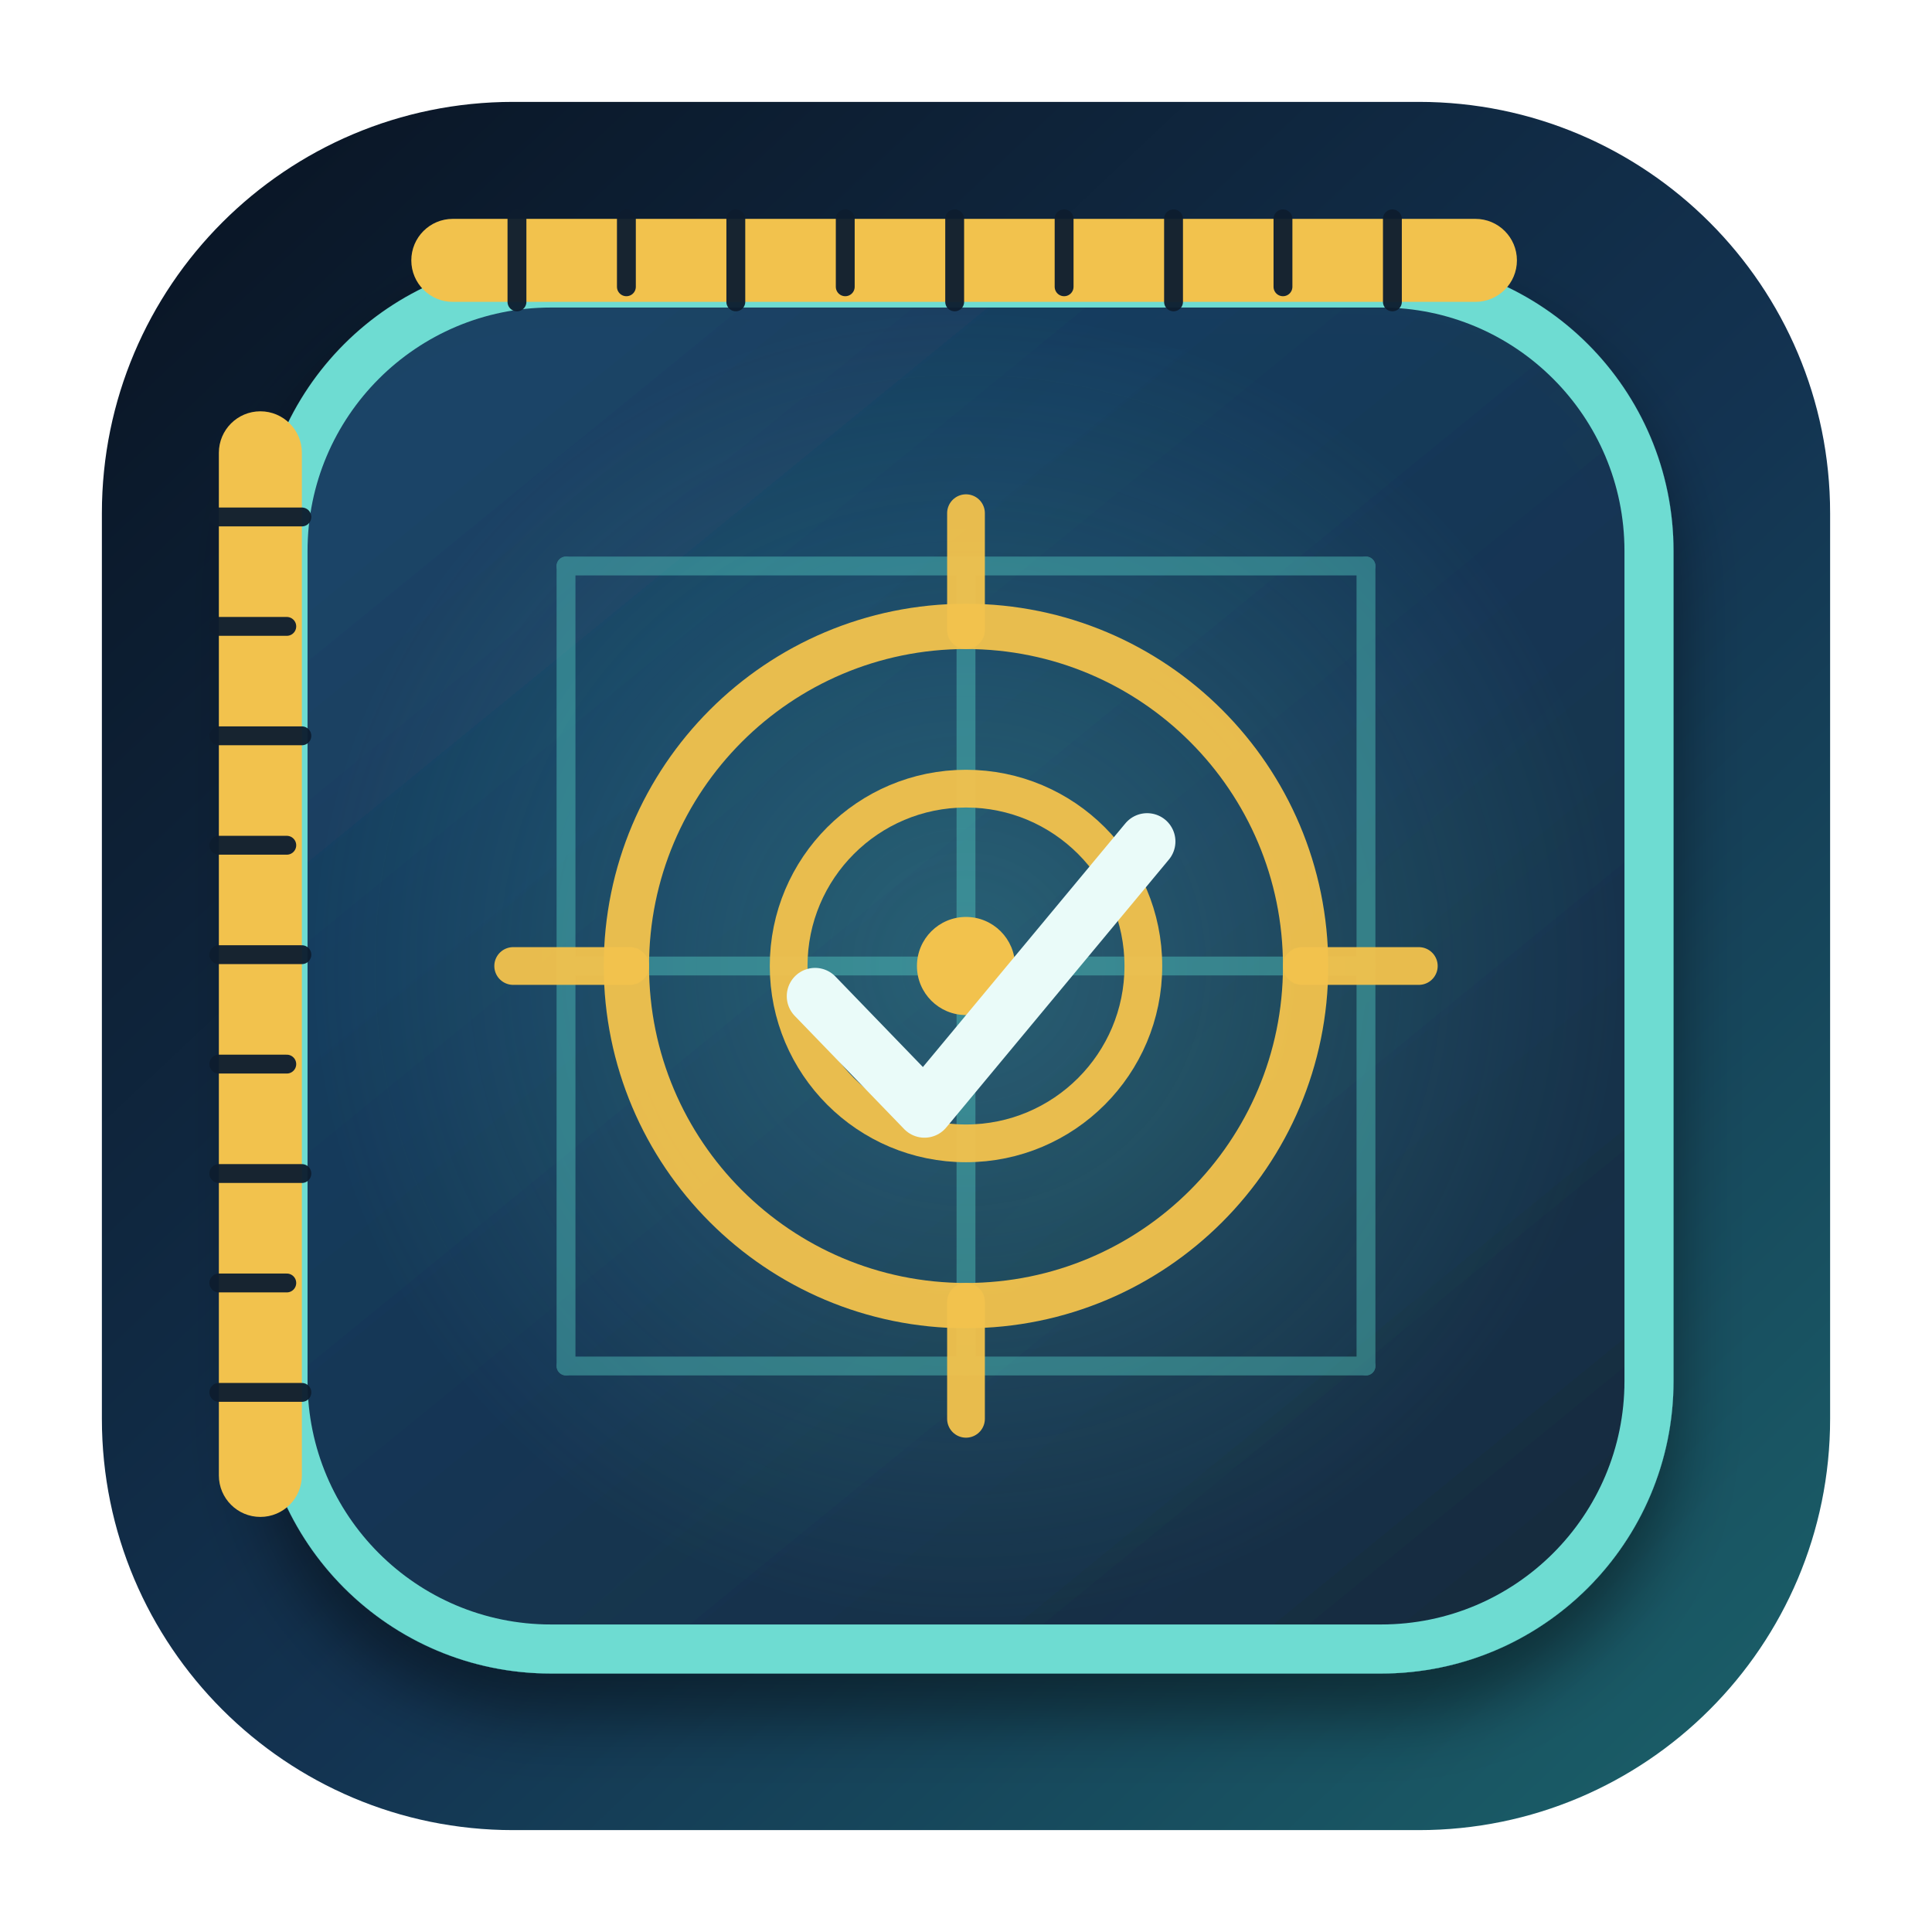
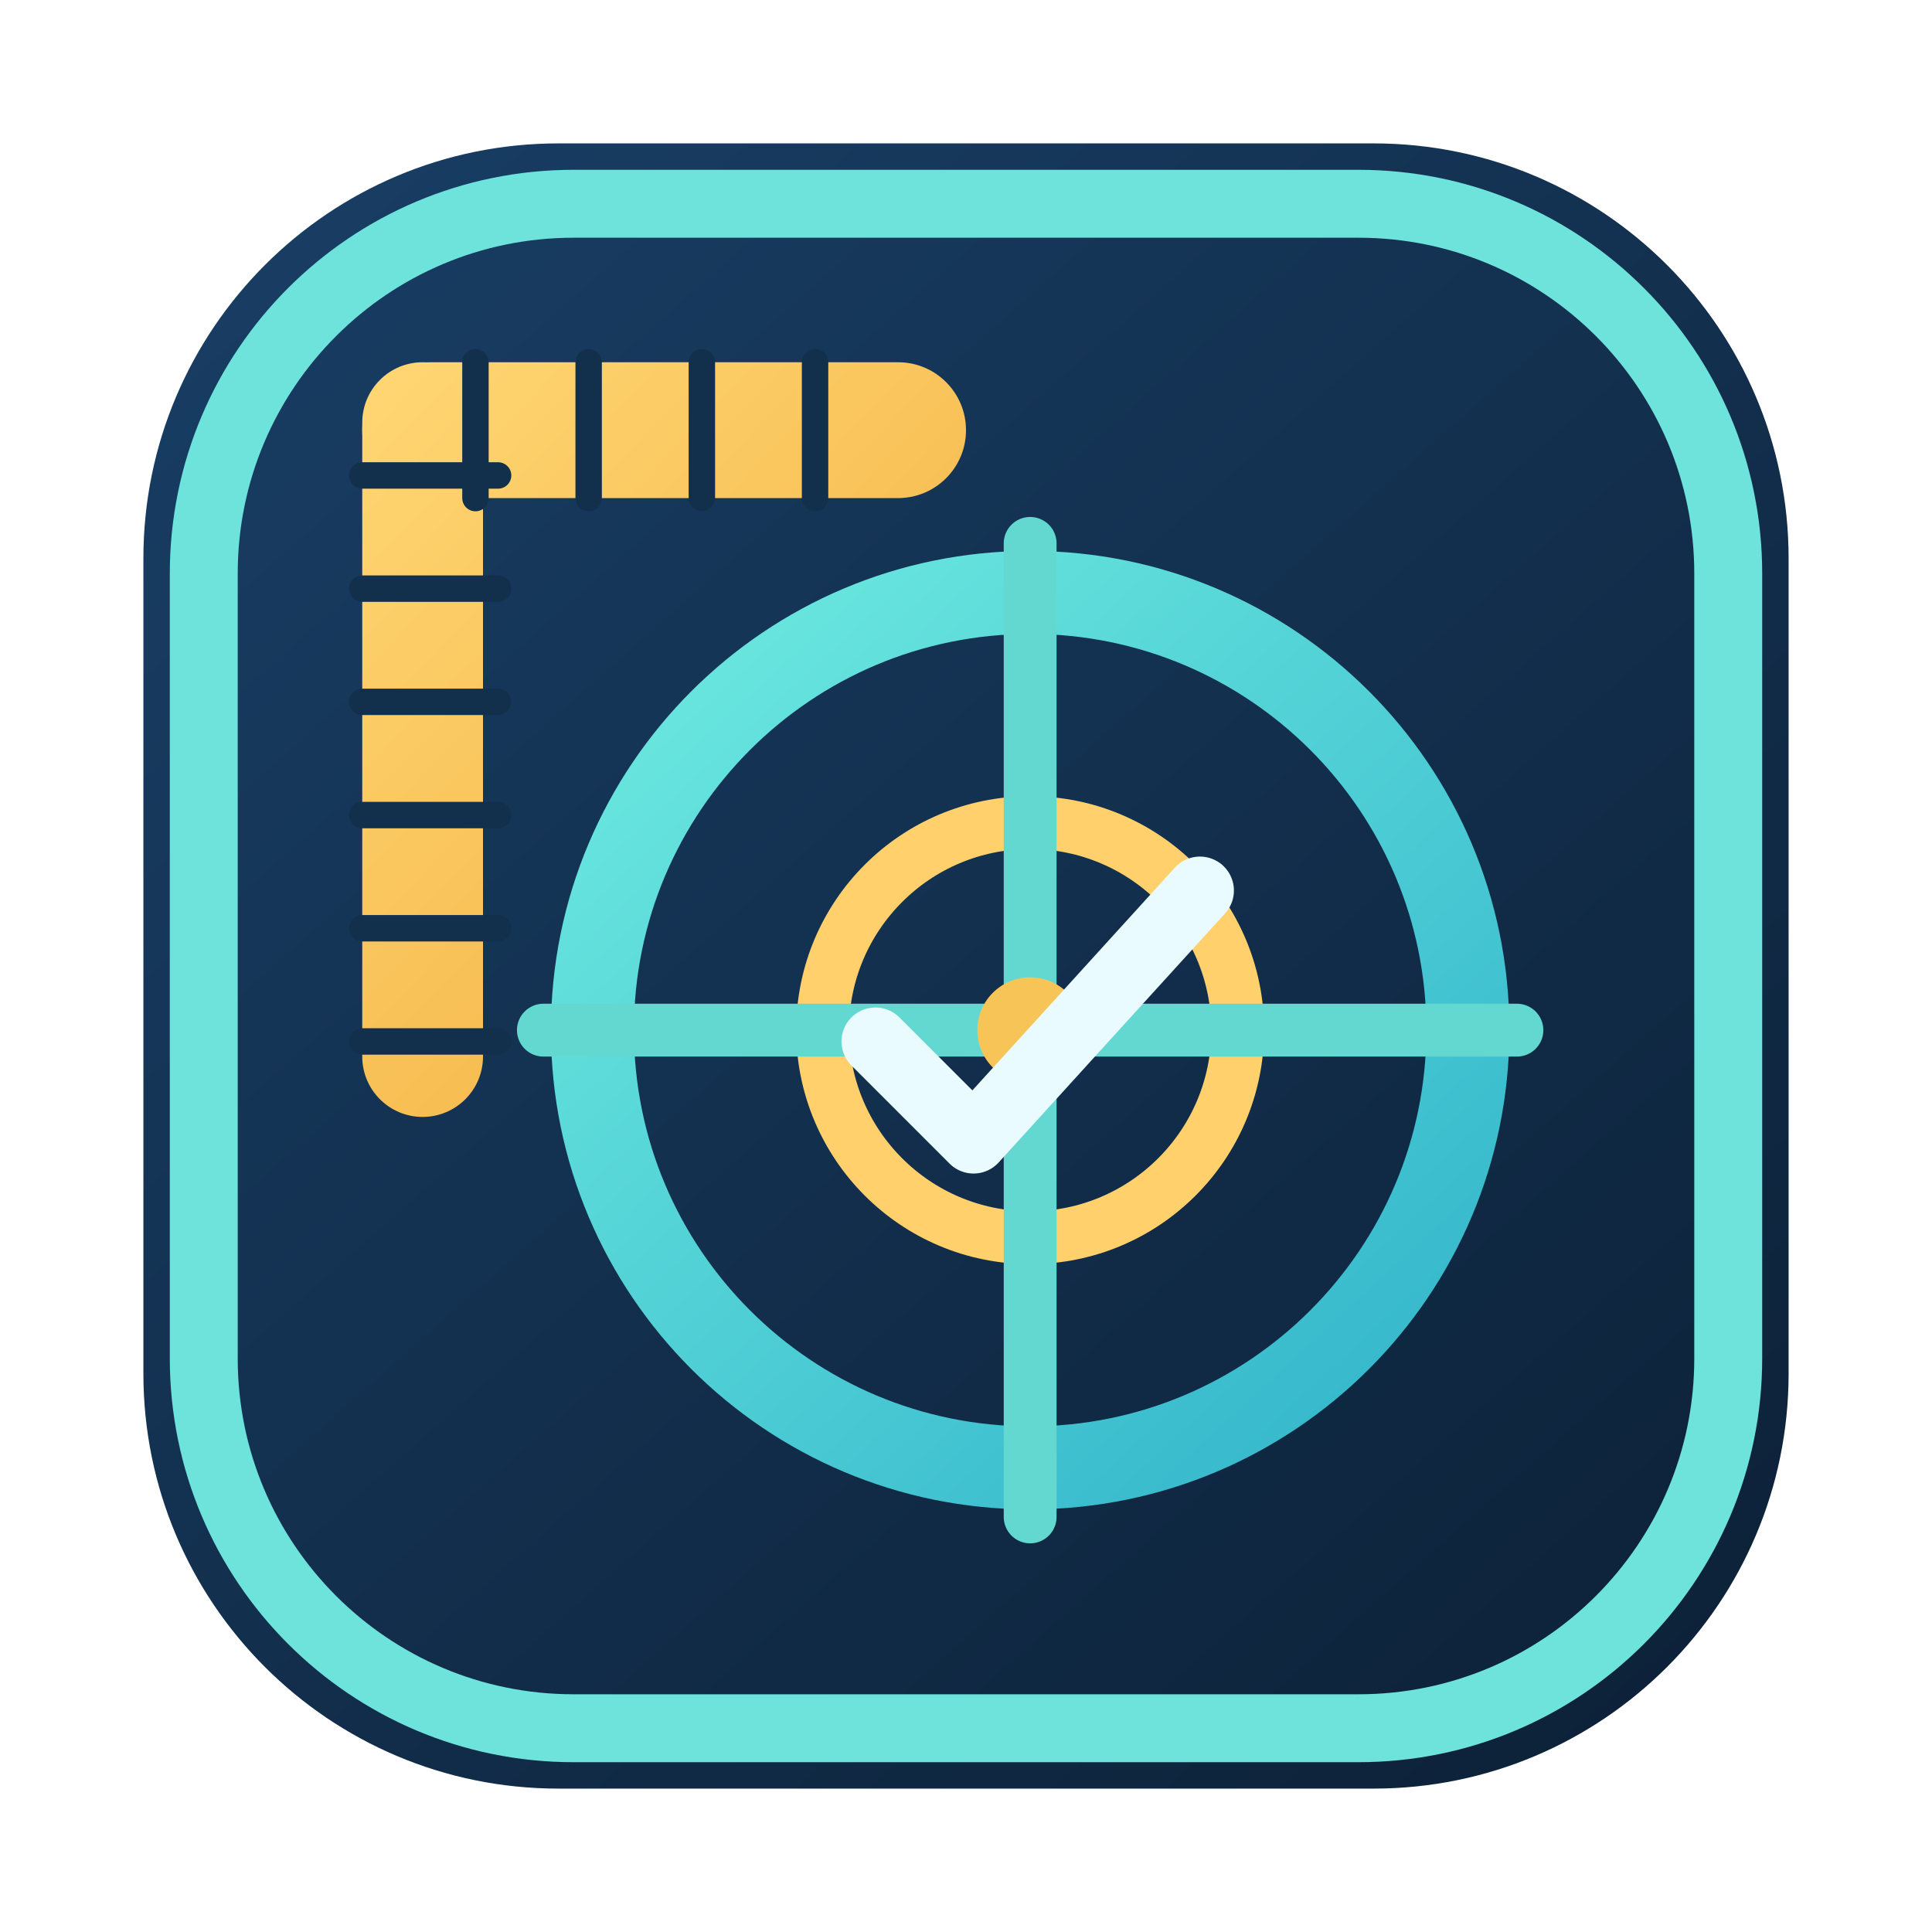
- <svg xmlns="http://www.w3.org/2000/svg" width="1024" height="1024" viewBox="0 0 1024 1024" role="img" aria-label="UI Consistency Investigator logo">
+ <svg xmlns="http://www.w3.org/2000/svg" width="512" height="512" viewBox="0 0 512 512" fill="none">
  <defs>
-     <linearGradient id="bg" x1="120" y1="90" x2="910" y2="930" gradientUnits="userSpaceOnUse">
-       <stop offset="0" stop-color="#0A1626" />
-       <stop offset="0.56" stop-color="#133351" />
-       <stop offset="1" stop-color="#1A5D67" />
+     <linearGradient id="bg" x1="72" y1="56" x2="430" y2="460" gradientUnits="userSpaceOnUse">
+       <stop offset="0" stop-color="#183D63" />
+       <stop offset="1" stop-color="#0D2239" />
    </linearGradient>
-     <linearGradient id="panel" x1="260" y1="210" x2="790" y2="860" gradientUnits="userSpaceOnUse">
-       <stop offset="0" stop-color="#1B4768" stop-opacity="0.96" />
-       <stop offset="1" stop-color="#122A40" stop-opacity="0.94" />
+     <linearGradient id="aqua" x1="143" y1="126" x2="374" y2="376" gradientUnits="userSpaceOnUse">
+       <stop offset="0" stop-color="#74F0E2" />
+       <stop offset="1" stop-color="#35B7CC" />
    </linearGradient>
-     <radialGradient id="halo" cx="0" cy="0" r="1" gradientUnits="userSpaceOnUse" gradientTransform="translate(512 512) rotate(90) scale(350)">
-       <stop offset="0" stop-color="#63DCD2" stop-opacity="0.25" />
-       <stop offset="1" stop-color="#63DCD2" stop-opacity="0" />
-     </radialGradient>
-     <filter id="shadow" x="-20%" y="-20%" width="140%" height="140%">
-       <feDropShadow dx="0" dy="22" stdDeviation="18" flood-color="#02060C" flood-opacity="0.45" />
-     </filter>
+     <linearGradient id="gold" x1="96" y1="95" x2="236" y2="230" gradientUnits="userSpaceOnUse">
+       <stop offset="0" stop-color="#FFD774" />
+       <stop offset="1" stop-color="#F5B74A" />
+     </linearGradient>
  </defs>
-   <rect x="54" y="54" width="916" height="916" rx="218" fill="url(#bg)" />
-   <rect x="150" y="150" width="724" height="724" rx="142" fill="url(#panel)" stroke="#6EDCD2" stroke-width="26" filter="url(#shadow)" />
-   <rect x="150" y="150" width="724" height="724" rx="142" fill="url(#halo)" />
-   <rect x="218" y="116" width="586" height="44" rx="22" fill="#F2C24D" />
-   <rect x="116" y="218" width="44" height="586" rx="22" fill="#F2C24D" />
-   <g stroke="#0D1C2E" stroke-width="10" stroke-linecap="round" opacity="0.95">
-     <line x1="274" y1="116" x2="274" y2="160" />
-     <line x1="332" y1="116" x2="332" y2="152" />
-     <line x1="390" y1="116" x2="390" y2="160" />
-     <line x1="448" y1="116" x2="448" y2="152" />
-     <line x1="506" y1="116" x2="506" y2="160" />
-     <line x1="564" y1="116" x2="564" y2="152" />
-     <line x1="622" y1="116" x2="622" y2="160" />
-     <line x1="680" y1="116" x2="680" y2="152" />
-     <line x1="738" y1="116" x2="738" y2="160" />
-     <line x1="116" y1="274" x2="160" y2="274" />
-     <line x1="116" y1="332" x2="152" y2="332" />
-     <line x1="116" y1="390" x2="160" y2="390" />
-     <line x1="116" y1="448" x2="152" y2="448" />
-     <line x1="116" y1="506" x2="160" y2="506" />
-     <line x1="116" y1="564" x2="152" y2="564" />
-     <line x1="116" y1="622" x2="160" y2="622" />
-     <line x1="116" y1="680" x2="152" y2="680" />
-     <line x1="116" y1="738" x2="160" y2="738" />
+   <rect x="38" y="38" width="436" height="436" rx="110" fill="url(#bg)" />
+   <rect x="54" y="54" width="404" height="404" rx="98" stroke="#6DE3DB" stroke-width="18" />
+   <rect x="96" y="96" width="160" height="36" rx="18" fill="url(#gold)" />
+   <rect x="96" y="96" width="32" height="200" rx="16" fill="url(#gold)" />
+   <g stroke="#12304C" stroke-width="7" stroke-linecap="round">
+     <line x1="126" y1="96" x2="126" y2="132" />
+     <line x1="156" y1="96" x2="156" y2="132" />
+     <line x1="186" y1="96" x2="186" y2="132" />
+     <line x1="216" y1="96" x2="216" y2="132" />
+     <line x1="96" y1="126" x2="132" y2="126" />
+     <line x1="96" y1="156" x2="132" y2="156" />
+     <line x1="96" y1="186" x2="132" y2="186" />
+     <line x1="96" y1="216" x2="132" y2="216" />
+     <line x1="96" y1="246" x2="132" y2="246" />
+     <line x1="96" y1="276" x2="132" y2="276" />
  </g>
-   <g stroke="#56CFC5" stroke-width="10" stroke-linecap="round" opacity="0.42">
-     <line x1="300" y1="300" x2="724" y2="300" />
-     <line x1="300" y1="512" x2="724" y2="512" />
-     <line x1="300" y1="724" x2="724" y2="724" />
-     <line x1="300" y1="300" x2="300" y2="724" />
-     <line x1="512" y1="300" x2="512" y2="724" />
-     <line x1="724" y1="300" x2="724" y2="724" />
-   </g>
-   <circle cx="512" cy="512" r="180" fill="none" stroke="#F2C24D" stroke-width="24" opacity="0.95" />
-   <circle cx="512" cy="512" r="94" fill="none" stroke="#F2C24D" stroke-width="20" opacity="0.95" />
-   <circle cx="512" cy="512" r="26" fill="#F2C24D" />
-   <g stroke="#F2C24D" stroke-width="20" stroke-linecap="round" opacity="0.95">
-     <line x1="512" y1="272" x2="512" y2="334" />
-     <line x1="512" y1="690" x2="512" y2="752" />
-     <line x1="272" y1="512" x2="334" y2="512" />
-     <line x1="690" y1="512" x2="752" y2="512" />
-   </g>
-   <path d="M432 528L490 588L608 446" fill="none" stroke="#EAFBF9" stroke-width="30" stroke-linecap="round" stroke-linejoin="round" />
+   <circle cx="273" cy="273" r="116" stroke="url(#aqua)" stroke-width="22" />
+   <circle cx="273" cy="273" r="55" stroke="#FFD06C" stroke-width="14" />
+   <line x1="273" y1="144" x2="273" y2="402" stroke="#63D8D1" stroke-width="14" stroke-linecap="round" />
+   <line x1="144" y1="273" x2="402" y2="273" stroke="#63D8D1" stroke-width="14" stroke-linecap="round" />
+   <circle cx="273" cy="273" r="14" fill="#F7C457" />
+   <path d="M232 276L258 302L318 236" stroke="#EAFBFF" stroke-width="18" stroke-linecap="round" stroke-linejoin="round" />
</svg>
